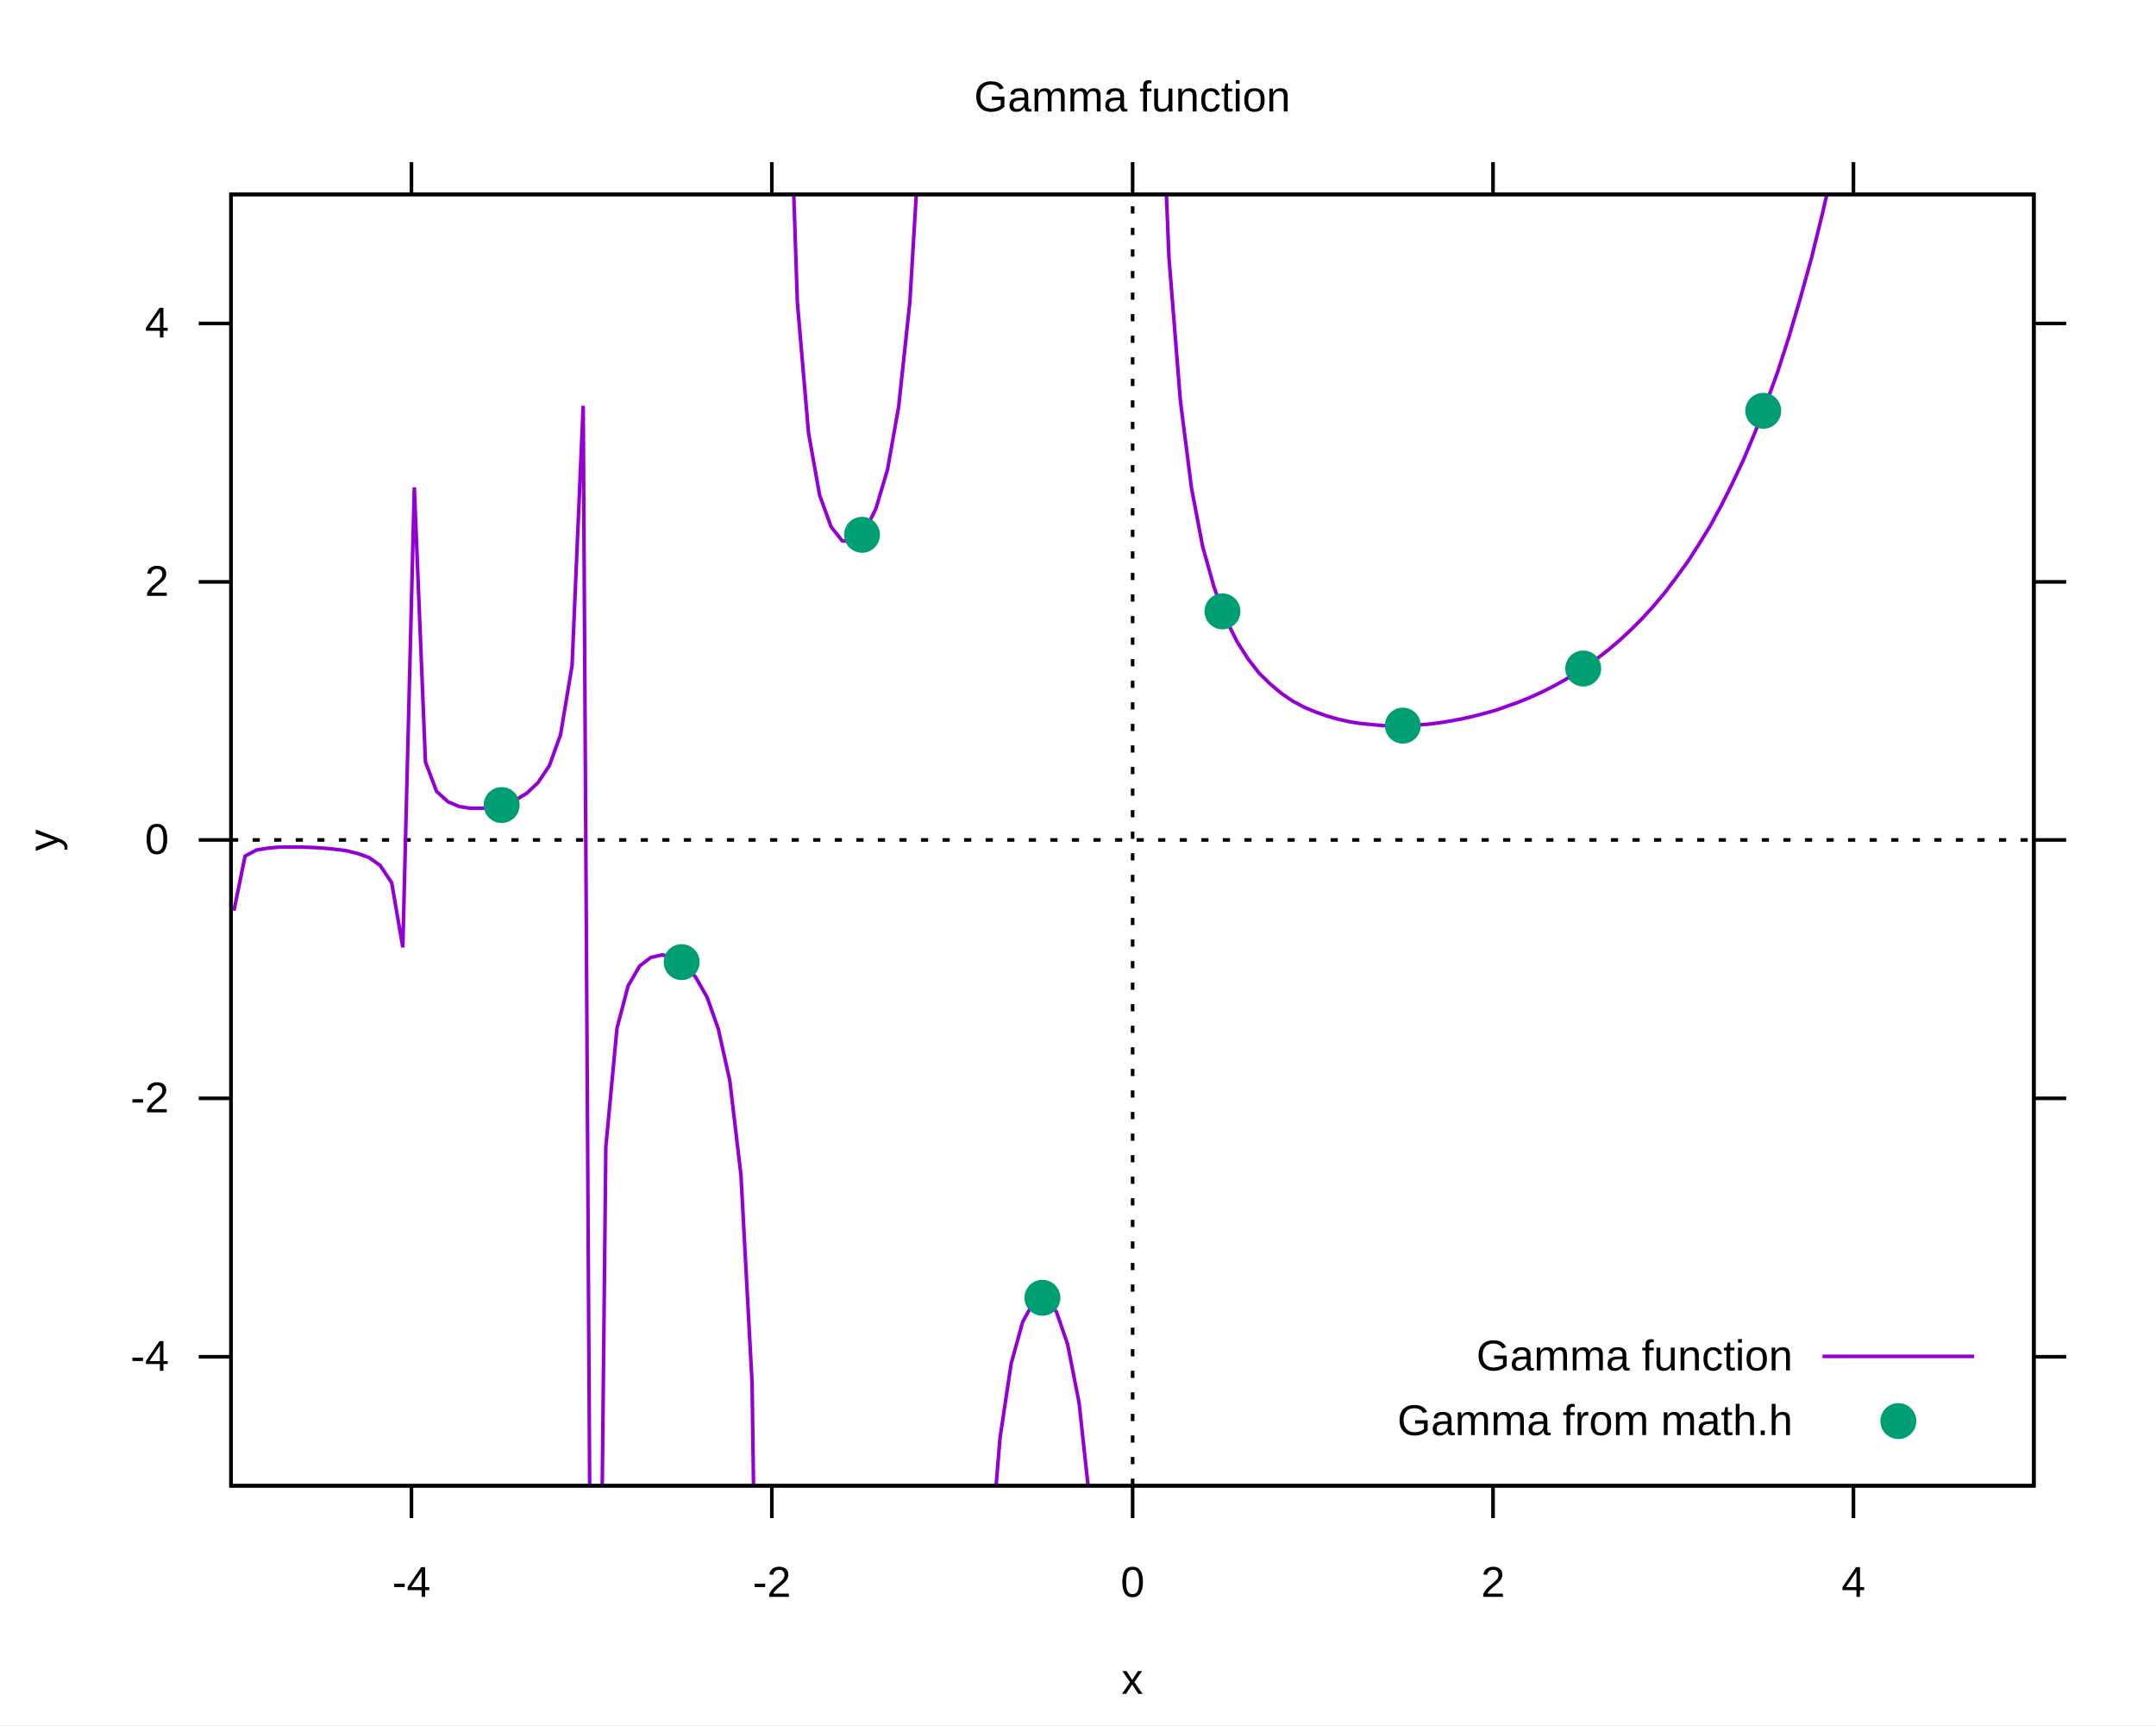
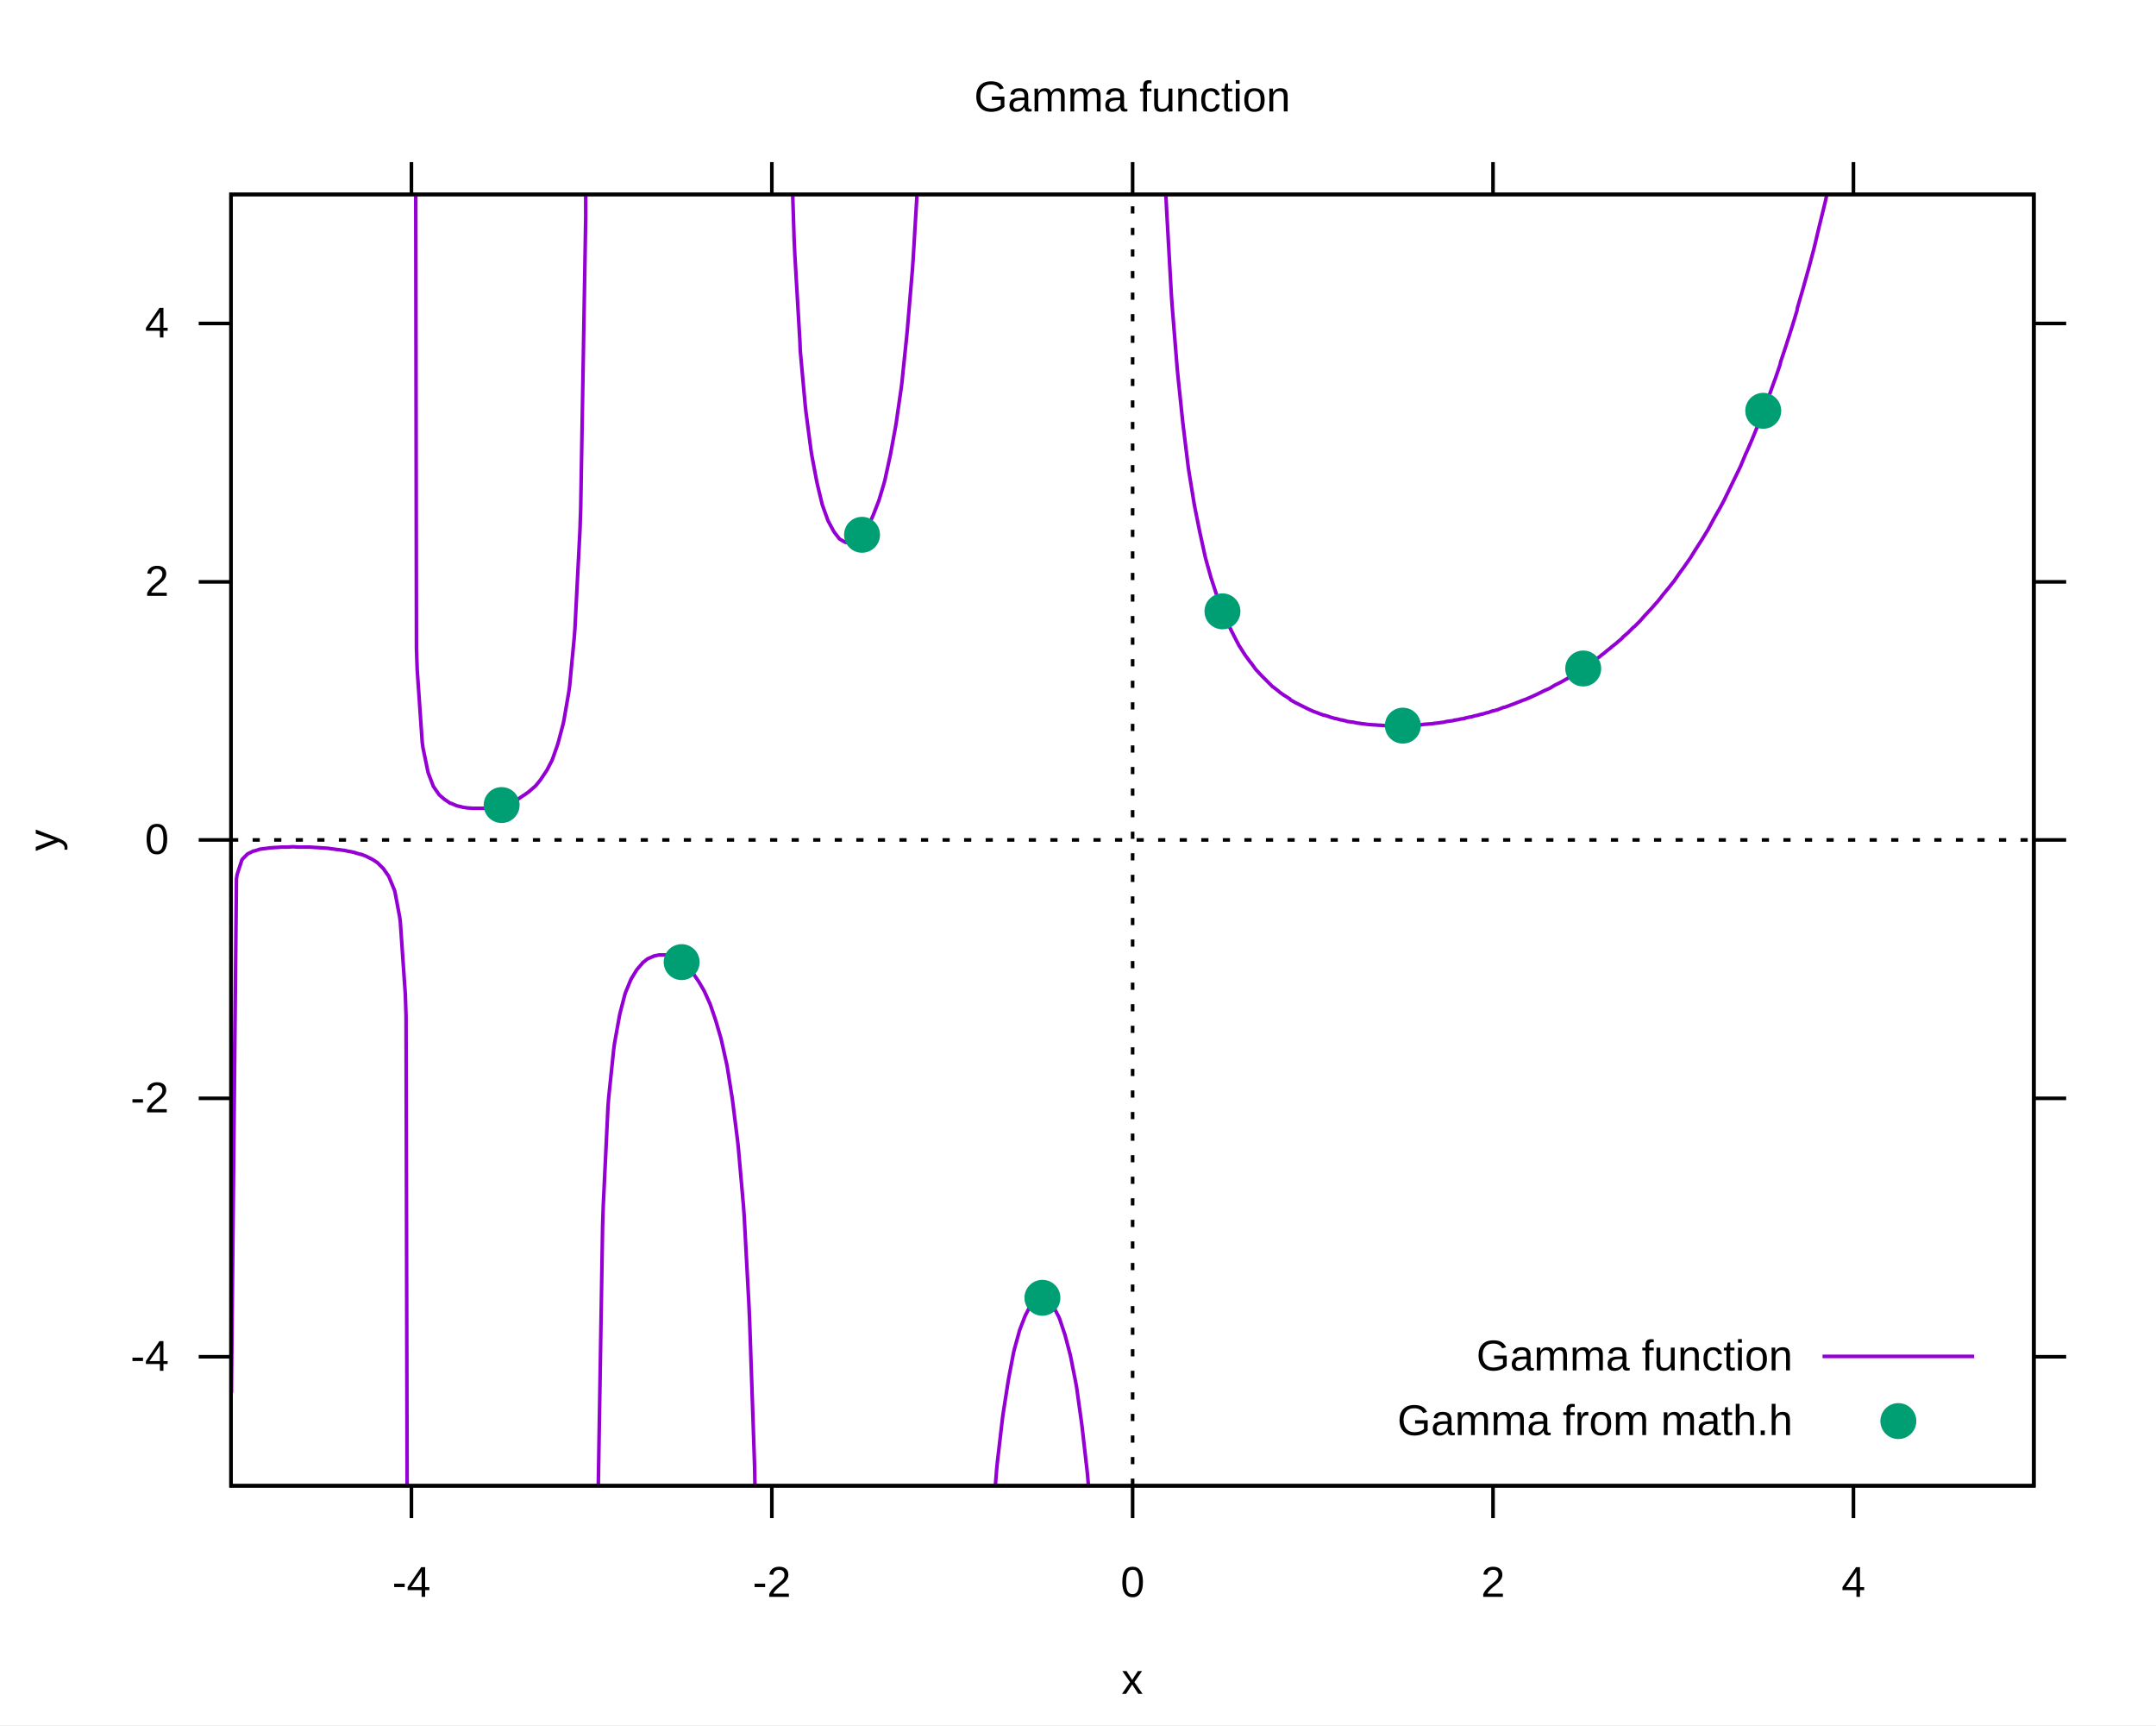
<svg xmlns="http://www.w3.org/2000/svg" xmlns:xlink="http://www.w3.org/1999/xlink" width="600" height="480" viewBox="0 0 600 480">
  <g id="gnuplot_canvas">
    <rect x="0" y="0" width="600" height="480" fill="#ffffff" />
    <defs>
      <circle id="gpDot" r="0.5" stroke-width="0.5" />
      <path id="gpPt0" stroke-width="0.222" stroke="currentColor" d="M-1,0 h2 M0,-1 v2" />
      <path id="gpPt1" stroke-width="0.222" stroke="currentColor" d="M-1,-1 L1,1 M1,-1 L-1,1" />
      <path id="gpPt2" stroke-width="0.222" stroke="currentColor" d="M-1,0 L1,0 M0,-1 L0,1 M-1,-1 L1,1 M-1,1 L1,-1" />
      <rect id="gpPt3" stroke-width="0.222" stroke="currentColor" x="-1" y="-1" width="2" height="2" />
      <rect id="gpPt4" stroke-width="0.222" stroke="currentColor" fill="currentColor" x="-1" y="-1" width="2" height="2" />
      <circle id="gpPt5" stroke-width="0.222" stroke="currentColor" cx="0" cy="0" r="1" />
      <use xlink:href="#gpPt5" id="gpPt6" fill="currentColor" stroke="none" />
      <path id="gpPt7" stroke-width="0.222" stroke="currentColor" d="M0,-1.33 L-1.33,0.67 L1.33,0.67 z" />
      <use xlink:href="#gpPt7" id="gpPt8" fill="currentColor" stroke="none" />
      <use xlink:href="#gpPt7" id="gpPt9" stroke="currentColor" transform="rotate(180)" />
      <use xlink:href="#gpPt9" id="gpPt10" fill="currentColor" stroke="none" />
      <use xlink:href="#gpPt3" id="gpPt11" stroke="currentColor" transform="rotate(45)" />
      <use xlink:href="#gpPt11" id="gpPt12" fill="currentColor" stroke="none" />
      <path id="gpPt13" stroke-width="0.222" stroke="currentColor" d="M0,1.330 L1.265,0.411 L0.782,-1.067 L-0.782,-1.076 L-1.265,0.411 z" />
      <use xlink:href="#gpPt13" id="gpPt14" fill="currentColor" stroke="none" />
      <filter id="textbox" filterUnits="objectBoundingBox" x="0" y="0" height="1" width="1">
        <feFlood flood-color="#FFFFFF" flood-opacity="1" result="bgnd" />
        <feComposite in="SourceGraphic" in2="bgnd" operator="atop" />
      </filter>
      <filter id="greybox" filterUnits="objectBoundingBox" x="0" y="0" height="1" width="1">
        <feFlood flood-color="lightgrey" flood-opacity="1" result="grey" />
        <feComposite in="SourceGraphic" in2="grey" operator="atop" />
      </filter>
    </defs>
    <g fill="none" color="#FFFFFF" stroke="currentColor" stroke-width="1.00" stroke-linecap="butt" stroke-linejoin="miter">
</g>
    <g fill="none" color="black" stroke="currentColor" stroke-width="1.00" stroke-linecap="butt" stroke-linejoin="miter">
      <path stroke="black" d="M64.3,377.5 L55.3,377.5 M566.0,377.5 L575.0,377.5  " />
      <g transform="translate(47.0,381.4)" stroke="none" fill="black" font-family="Arial" font-size="12.00" text-anchor="end">
        <text>
          <tspan font-family="Arial">-4</tspan>
        </text>
      </g>
    </g>
    <g fill="none" color="black" stroke="currentColor" stroke-width="1.00" stroke-linecap="butt" stroke-linejoin="miter">
      <path stroke="black" d="M64.3,305.6 L55.3,305.6 M566.0,305.6 L575.0,305.6  " />
      <g transform="translate(47.0,309.5)" stroke="none" fill="black" font-family="Arial" font-size="12.00" text-anchor="end">
        <text>
          <tspan font-family="Arial">-2</tspan>
        </text>
      </g>
    </g>
    <g fill="none" color="black" stroke="currentColor" stroke-width="1.00" stroke-linecap="butt" stroke-linejoin="miter">
      <path stroke="black" d="M64.3,233.7 L55.3,233.7 M566.0,233.7 L575.0,233.7  " />
      <g transform="translate(47.0,237.6)" stroke="none" fill="black" font-family="Arial" font-size="12.00" text-anchor="end">
        <text>
          <tspan font-family="Arial"> 0</tspan>
        </text>
      </g>
    </g>
    <g fill="none" color="black" stroke="currentColor" stroke-width="1.00" stroke-linecap="butt" stroke-linejoin="miter">
      <path stroke="black" d="M64.3,161.9 L55.3,161.9 M566.0,161.9 L575.0,161.9  " />
      <g transform="translate(47.0,165.8)" stroke="none" fill="black" font-family="Arial" font-size="12.00" text-anchor="end">
        <text>
          <tspan font-family="Arial"> 2</tspan>
        </text>
      </g>
    </g>
    <g fill="none" color="black" stroke="currentColor" stroke-width="1.00" stroke-linecap="butt" stroke-linejoin="miter">
      <path stroke="black" d="M64.3,90.0 L55.3,90.0 M566.0,90.0 L575.0,90.0  " />
      <g transform="translate(47.0,93.9)" stroke="none" fill="black" font-family="Arial" font-size="12.00" text-anchor="end">
        <text>
          <tspan font-family="Arial"> 4</tspan>
        </text>
      </g>
    </g>
    <g fill="none" color="black" stroke="currentColor" stroke-width="1.00" stroke-linecap="butt" stroke-linejoin="miter">
      <path stroke="black" d="M114.5,413.4 L114.5,422.4 M114.5,54.1 L114.5,45.1  " />
      <g transform="translate(114.5,444.3)" stroke="none" fill="black" font-family="Arial" font-size="12.00" text-anchor="middle">
        <text>
          <tspan font-family="Arial">-4</tspan>
        </text>
      </g>
    </g>
    <g fill="none" color="black" stroke="currentColor" stroke-width="1.00" stroke-linecap="butt" stroke-linejoin="miter">
      <path stroke="black" d="M214.8,413.4 L214.8,422.4 M214.8,54.1 L214.8,45.1  " />
      <g transform="translate(214.8,444.3)" stroke="none" fill="black" font-family="Arial" font-size="12.00" text-anchor="middle">
        <text>
          <tspan font-family="Arial">-2</tspan>
        </text>
      </g>
    </g>
    <g fill="none" color="black" stroke="currentColor" stroke-width="1.00" stroke-linecap="butt" stroke-linejoin="miter">
      <path stroke="black" d="M315.2,413.4 L315.2,422.4 M315.2,54.1 L315.2,45.1  " />
      <g transform="translate(315.2,444.3)" stroke="none" fill="black" font-family="Arial" font-size="12.00" text-anchor="middle">
        <text>
          <tspan font-family="Arial"> 0</tspan>
        </text>
      </g>
    </g>
    <g fill="none" color="black" stroke="currentColor" stroke-width="1.00" stroke-linecap="butt" stroke-linejoin="miter">
      <path stroke="black" d="M415.5,413.4 L415.5,422.4 M415.5,54.1 L415.5,45.1  " />
      <g transform="translate(415.5,444.3)" stroke="none" fill="black" font-family="Arial" font-size="12.00" text-anchor="middle">
        <text>
          <tspan font-family="Arial"> 2</tspan>
        </text>
      </g>
    </g>
    <g fill="none" color="black" stroke="currentColor" stroke-width="1.00" stroke-linecap="butt" stroke-linejoin="miter">
      <path stroke="black" d="M515.8,413.4 L515.8,422.4 M515.8,54.1 L515.8,45.1  " />
      <g transform="translate(515.8,444.3)" stroke="none" fill="black" font-family="Arial" font-size="12.00" text-anchor="middle">
        <text>
          <tspan font-family="Arial"> 4</tspan>
        </text>
      </g>
    </g>
    <g fill="none" color="black" stroke="currentColor" stroke-width="1.00" stroke-linecap="butt" stroke-linejoin="miter">
</g>
    <g fill="none" color="gray" stroke="currentColor" stroke-width="1.00" stroke-linecap="butt" stroke-linejoin="miter">
      <path stroke="black" stroke-dasharray="2,4" d="M64.3,233.7 L566.0,233.7  " />
    </g>
    <g fill="none" color="gray" stroke="currentColor" stroke-width="1.00" stroke-linecap="butt" stroke-linejoin="miter">
      <path stroke="black" stroke-dasharray="2,4" d="M315.2,413.4 L315.2,54.1  " />
    </g>
    <g fill="none" color="black" stroke="currentColor" stroke-width="1.00" stroke-linecap="butt" stroke-linejoin="miter">
      <path stroke="black" d="M64.3,54.1 L64.3,413.4 L566.0,413.4 L566.0,54.1 L64.3,54.1 Z  " />
    </g>
    <g fill="none" color="black" stroke="currentColor" stroke-width="1.00" stroke-linecap="butt" stroke-linejoin="miter">
      <g transform="translate(16.3,233.8) rotate(270)" stroke="none" fill="black" font-family="Arial" font-size="12.00" text-anchor="middle">
        <text>
          <tspan font-family="Arial">y</tspan>
        </text>
      </g>
    </g>
    <g fill="none" color="black" stroke="currentColor" stroke-width="1.00" stroke-linecap="butt" stroke-linejoin="miter">
      <g transform="translate(315.1,471.3)" stroke="none" fill="black" font-family="Arial" font-size="12.00" text-anchor="middle">
        <text>
          <tspan font-family="Arial">x</tspan>
        </text>
      </g>
    </g>
    <g fill="none" color="black" stroke="currentColor" stroke-width="1.00" stroke-linecap="butt" stroke-linejoin="miter">
      <g transform="translate(315.1,31.0)" stroke="none" fill="black" font-family="Arial" font-size="12.00" text-anchor="middle">
        <text>
          <tspan font-family="Arial">Gamma function</tspan>
        </text>
      </g>
    </g>
    <g id="gnuplot_plot_1">
      <g fill="none" color="black" stroke="currentColor" stroke-width="1.00" stroke-linecap="butt" stroke-linejoin="miter">
        <g transform="translate(498.9,381.3)" stroke="none" fill="black" font-family="Arial" font-size="12.00" text-anchor="end">
          <text>
            <tspan font-family="Arial">Gamma function</tspan>
          </text>
        </g>
      </g>
      <g fill="none" color="black" stroke="currentColor" stroke-width="1.00" stroke-linecap="butt" stroke-linejoin="miter">
-         <path stroke="rgb(148,   0, 211)" d="M507.2,377.4 L549.4,377.4 M65.1,253.4 L68.2,238.2 L71.4,236.5 L74.5,236.0 L77.6,235.7 L80.8,235.7   L83.9,235.7 L87.0,235.8 L90.2,236.0 L93.3,236.3 L96.4,236.7 L99.6,237.5 L102.7,238.6 L105.8,240.8   L109.0,245.6 L112.1,263.6 L115.3,135.6 L118.4,212.0 L121.5,220.2 L124.7,223.1 L127.8,224.4 L130.9,224.9   L134.1,224.9 L137.2,224.6 L140.3,223.8 L143.5,222.6 L146.6,220.7 L149.7,217.8 L152.9,213.0 L156.0,204.4   L159.2,185.2 L162.3,112.9 L164.1,413.4 M167.6,413.4 L168.6,319.1 L171.7,286.1 L174.8,274.3 L178.0,268.8   L181.1,266.4 L184.2,265.7 L187.4,266.3 L190.5,268.3 L193.6,271.9 L196.8,277.5 L199.9,286.3 L203.1,300.7   L206.2,326.9 L209.3,384.8 L209.7,413.4 M220.9,54.1 L221.9,84.1 L225.0,120.4 L228.1,137.8 L231.3,146.6   L234.4,150.5 L237.5,150.7 L240.7,147.8 L243.8,141.4 L247.0,130.6 L250.1,113.1 L253.2,84.1 L255.0,54.1   M277.2,413.4 L278.3,400.1 L281.4,379.4 L284.6,367.8 L287.7,362.2 L290.8,361.3 L294.0,365.0 L297.1,374.0   L300.3,390.3 L302.8,413.4 M324.6,54.1 L325.3,71.5 L328.5,111.6 L331.6,135.9 L334.7,152.1 L337.9,163.5   L341.0,172.0 L344.2,178.4 L347.3,183.3 L350.4,187.3 L353.6,190.4 L356.7,193.0 L359.8,195.1 L363.0,196.8   L366.1,198.1 L369.2,199.2 L372.4,200.1 L375.5,200.8 L378.6,201.3 L381.8,201.6 L384.9,201.9 L388.1,201.9   L391.2,201.9 L394.3,201.7 L397.5,201.5 L400.6,201.1 L403.7,200.6 L406.9,200.0 L410.0,199.3 L413.1,198.5   L416.3,197.6 L419.4,196.5 L422.5,195.4 L425.7,194.1 L428.8,192.7 L432.0,191.1 L435.1,189.4 L438.2,187.5   L441.4,185.5 L444.5,183.2 L447.6,180.8 L450.8,178.1 L453.9,175.2 L457.0,172.1 L460.2,168.6 L463.3,164.9   L466.4,160.8 L469.6,156.4 L472.7,151.6 L475.9,146.4 L479.0,140.7 L482.1,134.5 L485.3,127.7 L488.4,120.3   L491.5,112.3 L494.7,103.5 L497.8,93.9 L500.9,83.4 L504.1,71.9 L507.2,59.3 L508.4,54.1  " />
+         <path stroke="rgb(148,   0, 211)" d="M507.2,377.4 L549.4,377.4 M64.3,234.3 L64.4,387.6 L65.8,244.5 L66.0,243.3 L67.3,239.3 L67.5,239.0   L68.9,237.6 L69.1,237.5 L70.5,236.8 L70.7,236.8 L72.0,236.4 L72.2,236.3 L73.6,236.1 L73.8,236.1   L75.2,235.9 L75.4,235.9 L76.7,235.8 L76.9,235.8 L78.3,235.7 L78.5,235.7 L79.9,235.7 L80.1,235.7   L81.4,235.6 L81.6,235.6 L83.0,235.7 L83.2,235.7 L84.6,235.7 L84.8,235.7 L86.2,235.7 L86.3,235.7   L87.7,235.8 L87.9,235.8 L89.3,235.9 L89.5,235.9 L90.9,236.0 L91.1,236.0 L92.4,236.2 L92.6,236.2   L94.0,236.4 L94.2,236.4 L95.6,236.6 L95.8,236.6 L97.1,236.9 L97.3,236.9 L98.7,237.2 L98.9,237.3   L100.3,237.7 L100.5,237.7 L101.8,238.2 L102.0,238.3 L103.4,239.0 L103.6,239.1 L105.0,240.0 L105.2,240.2   L106.5,241.5 L106.7,241.7 L108.1,243.7 L108.3,244.1 L109.7,247.5 L109.9,248.1 L111.2,255.0 L111.4,256.4   L112.8,276.7 L113.0,282.7 L113.3,413.4 M115.7,54.1 L115.9,180.3 L116.1,186.3 L117.5,206.5 L117.7,208.0   L119.1,214.8 L119.3,215.4 L120.6,218.8 L120.8,219.1 L122.2,221.1 L122.4,221.3 L123.8,222.5 L124.0,222.6   L125.3,223.5 L125.5,223.5 L126.9,224.1 L127.1,224.2 L128.5,224.5 L128.7,224.6 L130.1,224.8 L130.2,224.8   L131.6,224.9 L131.8,224.9 L133.2,224.9 L133.4,224.9 L134.8,224.9 L134.9,224.8 L136.3,224.7 L136.5,224.7   L137.9,224.4 L138.1,224.4 L139.5,224.1 L139.7,224.0 L141.0,223.6 L141.2,223.5 L142.6,223.0 L142.8,222.9   L144.2,222.3 L144.4,222.2 L145.7,221.3 L145.9,221.2 L147.3,220.2 L147.5,220.0 L148.9,218.8 L149.1,218.6   L150.4,217.0 L150.6,216.7 L152.0,214.6 L152.2,214.3 L153.6,211.6 L153.8,211.1 L155.1,207.4 L155.3,206.8   L156.7,201.5 L156.9,200.6 L158.3,192.5 L158.5,191.1 L159.8,177.5 L160.0,174.9 L161.4,147.5 L161.6,141.6   L163.0,60.5 L163.0,54.1 M166.5,413.4 L167.7,341.1 L167.9,335.1 L169.2,307.9 L169.4,305.3 L170.8,291.9   L171.0,290.4 L172.4,282.6 L172.6,281.7 L173.9,276.7 L174.1,276.1 L175.5,272.7 L175.7,272.3 L177.1,270.0   L177.3,269.7 L178.7,268.1 L178.8,267.9 L180.2,266.8 L180.4,266.7 L181.8,266.1 L182.0,266.0 L183.4,265.7   L183.6,265.7 L184.9,265.7 L185.1,265.7 L186.5,266.0 L186.7,266.1 L188.1,266.7 L188.3,266.8 L189.6,267.6   L189.8,267.8 L191.2,269.0 L191.4,269.2 L192.8,270.7 L193.0,271.0 L194.3,272.9 L194.5,273.2 L195.9,275.6   L196.1,276.0 L197.5,279.1 L197.7,279.6 L199.0,283.4 L199.2,284.0 L200.6,288.8 L200.8,289.6 L202.2,295.9   L202.4,296.9 L203.7,305.1 L203.9,306.5 L205.3,317.7 L205.5,319.6 L206.9,335.5 L207.1,338.3 L208.4,362.6   L208.6,367.0 L210.0,407.9 L210.1,413.4 M220.6,54.1 L221.0,66.6 L221.2,70.9 L222.6,94.8 L222.7,97.5   L224.1,112.9 L224.3,114.7 L225.7,125.3 L225.9,126.6 L227.3,134.0 L227.5,134.9 L228.8,140.3 L229.0,140.9   L230.4,144.8 L230.6,145.2 L232.0,147.8 L232.2,148.1 L233.5,149.8 L233.7,150.0 L235.1,150.8 L235.3,150.9   L236.7,151.0 L236.9,151.0 L238.2,150.4 L238.4,150.2 L239.8,149.0 L240.0,148.7 L241.4,146.7 L241.6,146.4   L242.9,143.6 L243.1,143.1 L244.5,139.5 L244.7,138.9 L246.1,134.2 L246.3,133.4 L247.6,127.4 L247.8,126.5   L249.2,118.9 L249.4,117.7 L250.8,108.0 L251.0,106.4 L252.3,93.9 L252.5,91.8 L253.9,75.3 L254.1,72.5   L255.2,54.1 M277.0,413.4 L277.4,408.4 L277.6,406.5 L279.0,394.5 L279.2,393.1 L280.6,384.1 L280.8,383.0   L282.1,376.2 L282.3,375.4 L283.7,370.3 L283.9,369.7 L285.3,366.1 L285.5,365.7 L286.8,363.2 L287.0,363.0   L288.4,361.6 L288.6,361.5 L290.0,361.1 L290.2,361.1 L291.5,361.7 L291.7,361.9 L293.1,363.5 L293.3,363.8   L294.7,366.5 L294.9,367.0 L296.2,370.9 L296.4,371.5 L297.8,376.8 L298.0,377.7 L299.4,384.8 L299.6,385.9   L300.9,395.2 L301.1,396.7 L302.5,408.9 L302.7,410.9 L302.9,413.4 M324.4,54.1 L324.5,55.2 L324.7,59.1   L326.0,82.3 L326.2,85.1 L327.6,102.4 L327.8,104.5 L329.2,117.9 L329.4,119.5 L330.7,130.1 L330.9,131.4   L332.3,140.0 L332.5,141.1 L333.9,148.1 L334.1,149.0 L335.4,154.9 L335.6,155.7 L337.0,160.7 L337.2,161.3   L338.6,165.6 L338.8,166.1 L340.1,169.8 L340.3,170.3 L341.7,173.5 L341.9,173.9 L343.3,176.7 L343.5,177.1   L344.8,179.6 L345.0,179.9 L346.4,182.1 L346.6,182.4 L348.0,184.3 L348.2,184.5 L349.5,186.3 L349.7,186.5   L351.1,188.0 L351.3,188.2 L352.7,189.6 L352.9,189.8 L354.2,191.1 L354.4,191.2 L355.8,192.3 L356.0,192.5   L357.4,193.5 L357.6,193.6 L359.0,194.5 L359.1,194.7 L360.5,195.5 L360.7,195.6 L362.1,196.3 L362.3,196.4   L363.7,197.1 L363.9,197.2 L365.2,197.8 L365.4,197.9 L366.8,198.4 L367.0,198.5 L368.4,199.0 L368.6,199.0   L369.9,199.4 L370.1,199.5 L371.5,199.9 L371.7,199.9 L373.1,200.3 L373.3,200.3 L374.6,200.6 L374.8,200.7   L376.2,200.9 L376.4,200.9 L377.8,201.2 L378.0,201.2 L379.3,201.4 L379.5,201.4 L380.9,201.6 L381.1,201.6   L382.5,201.7 L382.7,201.7 L384.0,201.8 L384.2,201.8 L385.6,201.9 L385.8,201.9 L387.2,201.9 L387.4,201.9   L388.7,201.9 L388.9,201.9 L390.3,201.9 L390.5,201.9 L391.9,201.9 L392.1,201.9 L393.4,201.8 L393.6,201.8   L395.0,201.7 L395.2,201.7 L396.6,201.5 L396.8,201.5 L398.1,201.4 L398.3,201.4 L399.7,201.2 L399.9,201.2   L401.3,201.0 L401.5,201.0 L402.8,200.7 L403.0,200.7 L404.4,200.5 L404.6,200.4 L406.0,200.2 L406.2,200.1   L407.6,199.9 L407.7,199.8 L409.1,199.5 L409.3,199.5 L410.7,199.1 L410.9,199.1 L412.3,198.7 L412.5,198.7   L413.8,198.3 L414.0,198.3 L415.4,197.8 L415.6,197.8 L417.0,197.4 L417.2,197.3 L418.5,196.8 L418.7,196.8   L420.1,196.3 L420.3,196.2 L421.7,195.7 L421.9,195.6 L423.2,195.1 L423.4,195.0 L424.8,194.5 L425.0,194.4   L426.4,193.8 L426.6,193.7 L427.9,193.1 L428.1,193.0 L429.5,192.3 L429.7,192.2 L431.1,191.6 L431.3,191.5   L432.6,190.7 L432.8,190.6 L434.2,189.9 L434.4,189.8 L435.8,189.0 L436.0,188.9 L437.3,188.1 L437.5,187.9   L438.9,187.1 L439.1,187.0 L440.5,186.1 L440.7,185.9 L442.0,185.0 L442.2,184.8 L443.6,183.9 L443.8,183.7   L445.2,182.7 L445.4,182.5 L446.7,181.5 L446.9,181.3 L448.3,180.2 L448.5,180.0 L449.9,178.9 L450.1,178.7   L451.5,177.5 L451.6,177.3 L453.0,176.1 L453.2,175.9 L454.6,174.5 L454.8,174.4 L456.2,173.0 L456.4,172.8   L457.7,171.3 L457.9,171.1 L459.3,169.6 L459.5,169.4 L460.9,167.8 L461.1,167.6 L462.4,166.0 L462.6,165.7   L464.0,164.0 L464.2,163.8 L465.6,162.0 L465.8,161.8 L467.1,159.9 L467.3,159.6 L468.7,157.7 L468.9,157.4   L470.3,155.4 L470.5,155.1 L471.8,153.0 L472.0,152.7 L473.4,150.5 L473.6,150.2 L475.0,147.9 L475.2,147.6   L476.5,145.2 L476.7,144.8 L478.1,142.3 L478.3,142.0 L479.7,139.4 L479.9,139.0 L481.2,136.3 L481.4,135.9   L482.8,133.0 L483.0,132.6 L484.4,129.7 L484.6,129.2 L485.9,126.1 L486.1,125.7 L487.5,122.5 L487.7,122.0   L489.1,118.6 L489.3,118.1 L490.6,114.6 L490.8,114.1 L492.2,110.4 L492.4,109.9 L493.8,106.0 L494.0,105.5   L495.4,101.4 L495.5,100.8 L496.9,96.6 L497.1,96.0 L498.5,91.6 L498.7,91.0 L500.1,86.4 L500.2,85.7   L501.6,80.9 L501.8,80.2 L503.2,75.2 L503.4,74.5 L504.8,69.2 L505.0,68.4 L506.3,62.9 L506.5,62.1   L507.9,56.4 L508.1,55.5 L508.4,54.1  " />
      </g>
    </g>
    <g id="gnuplot_plot_2">
      <g fill="none" color="black" stroke="currentColor" stroke-width="1.00" stroke-linecap="butt" stroke-linejoin="miter">
        <g transform="translate(498.9,399.3)" stroke="none" fill="black" font-family="Arial" font-size="12.00" text-anchor="end">
          <text>
            <tspan font-family="Arial">Gamma from math.h</tspan>
          </text>
        </g>
      </g>
      <g fill="none" color="black" stroke="currentColor" stroke-width="1.00" stroke-linecap="butt" stroke-linejoin="miter">
        <use xlink:href="#gpPt6" transform="translate(139.6,224.0) scale(4.50)" color="rgb(  0, 158, 115)" />
        <use xlink:href="#gpPt6" transform="translate(189.7,267.7) scale(4.50)" color="rgb(  0, 158, 115)" />
        <use xlink:href="#gpPt6" transform="translate(239.9,148.8) scale(4.50)" color="rgb(  0, 158, 115)" />
        <use xlink:href="#gpPt6" transform="translate(290.1,361.1) scale(4.50)" color="rgb(  0, 158, 115)" />
        <use xlink:href="#gpPt6" transform="translate(340.2,170.1) scale(4.50)" color="rgb(  0, 158, 115)" />
        <use xlink:href="#gpPt6" transform="translate(390.4,201.9) scale(4.50)" color="rgb(  0, 158, 115)" />
        <use xlink:href="#gpPt6" transform="translate(440.6,186.0) scale(4.50)" color="rgb(  0, 158, 115)" />
        <use xlink:href="#gpPt6" transform="translate(490.7,114.3) scale(4.50)" color="rgb(  0, 158, 115)" />
        <use xlink:href="#gpPt6" transform="translate(528.3,395.4) scale(4.50)" color="rgb(  0, 158, 115)" />
      </g>
    </g>
    <g fill="none" color="#FFFFFF" stroke="rgb(  0, 158, 115)" stroke-width="2.00" stroke-linecap="butt" stroke-linejoin="miter">
</g>
    <g fill="none" color="black" stroke="currentColor" stroke-width="2.00" stroke-linecap="butt" stroke-linejoin="miter">
</g>
    <g fill="none" color="black" stroke="black" stroke-width="1.00" stroke-linecap="butt" stroke-linejoin="miter">
</g>
    <g fill="none" color="black" stroke="currentColor" stroke-width="1.00" stroke-linecap="butt" stroke-linejoin="miter">
      <path stroke="black" d="M64.3,54.1 L64.3,413.4 L566.0,413.4 L566.0,54.1 L64.3,54.1 Z  " />
    </g>
    <g fill="none" color="black" stroke="currentColor" stroke-width="1.00" stroke-linecap="butt" stroke-linejoin="miter">
</g>
  </g>
</svg>
